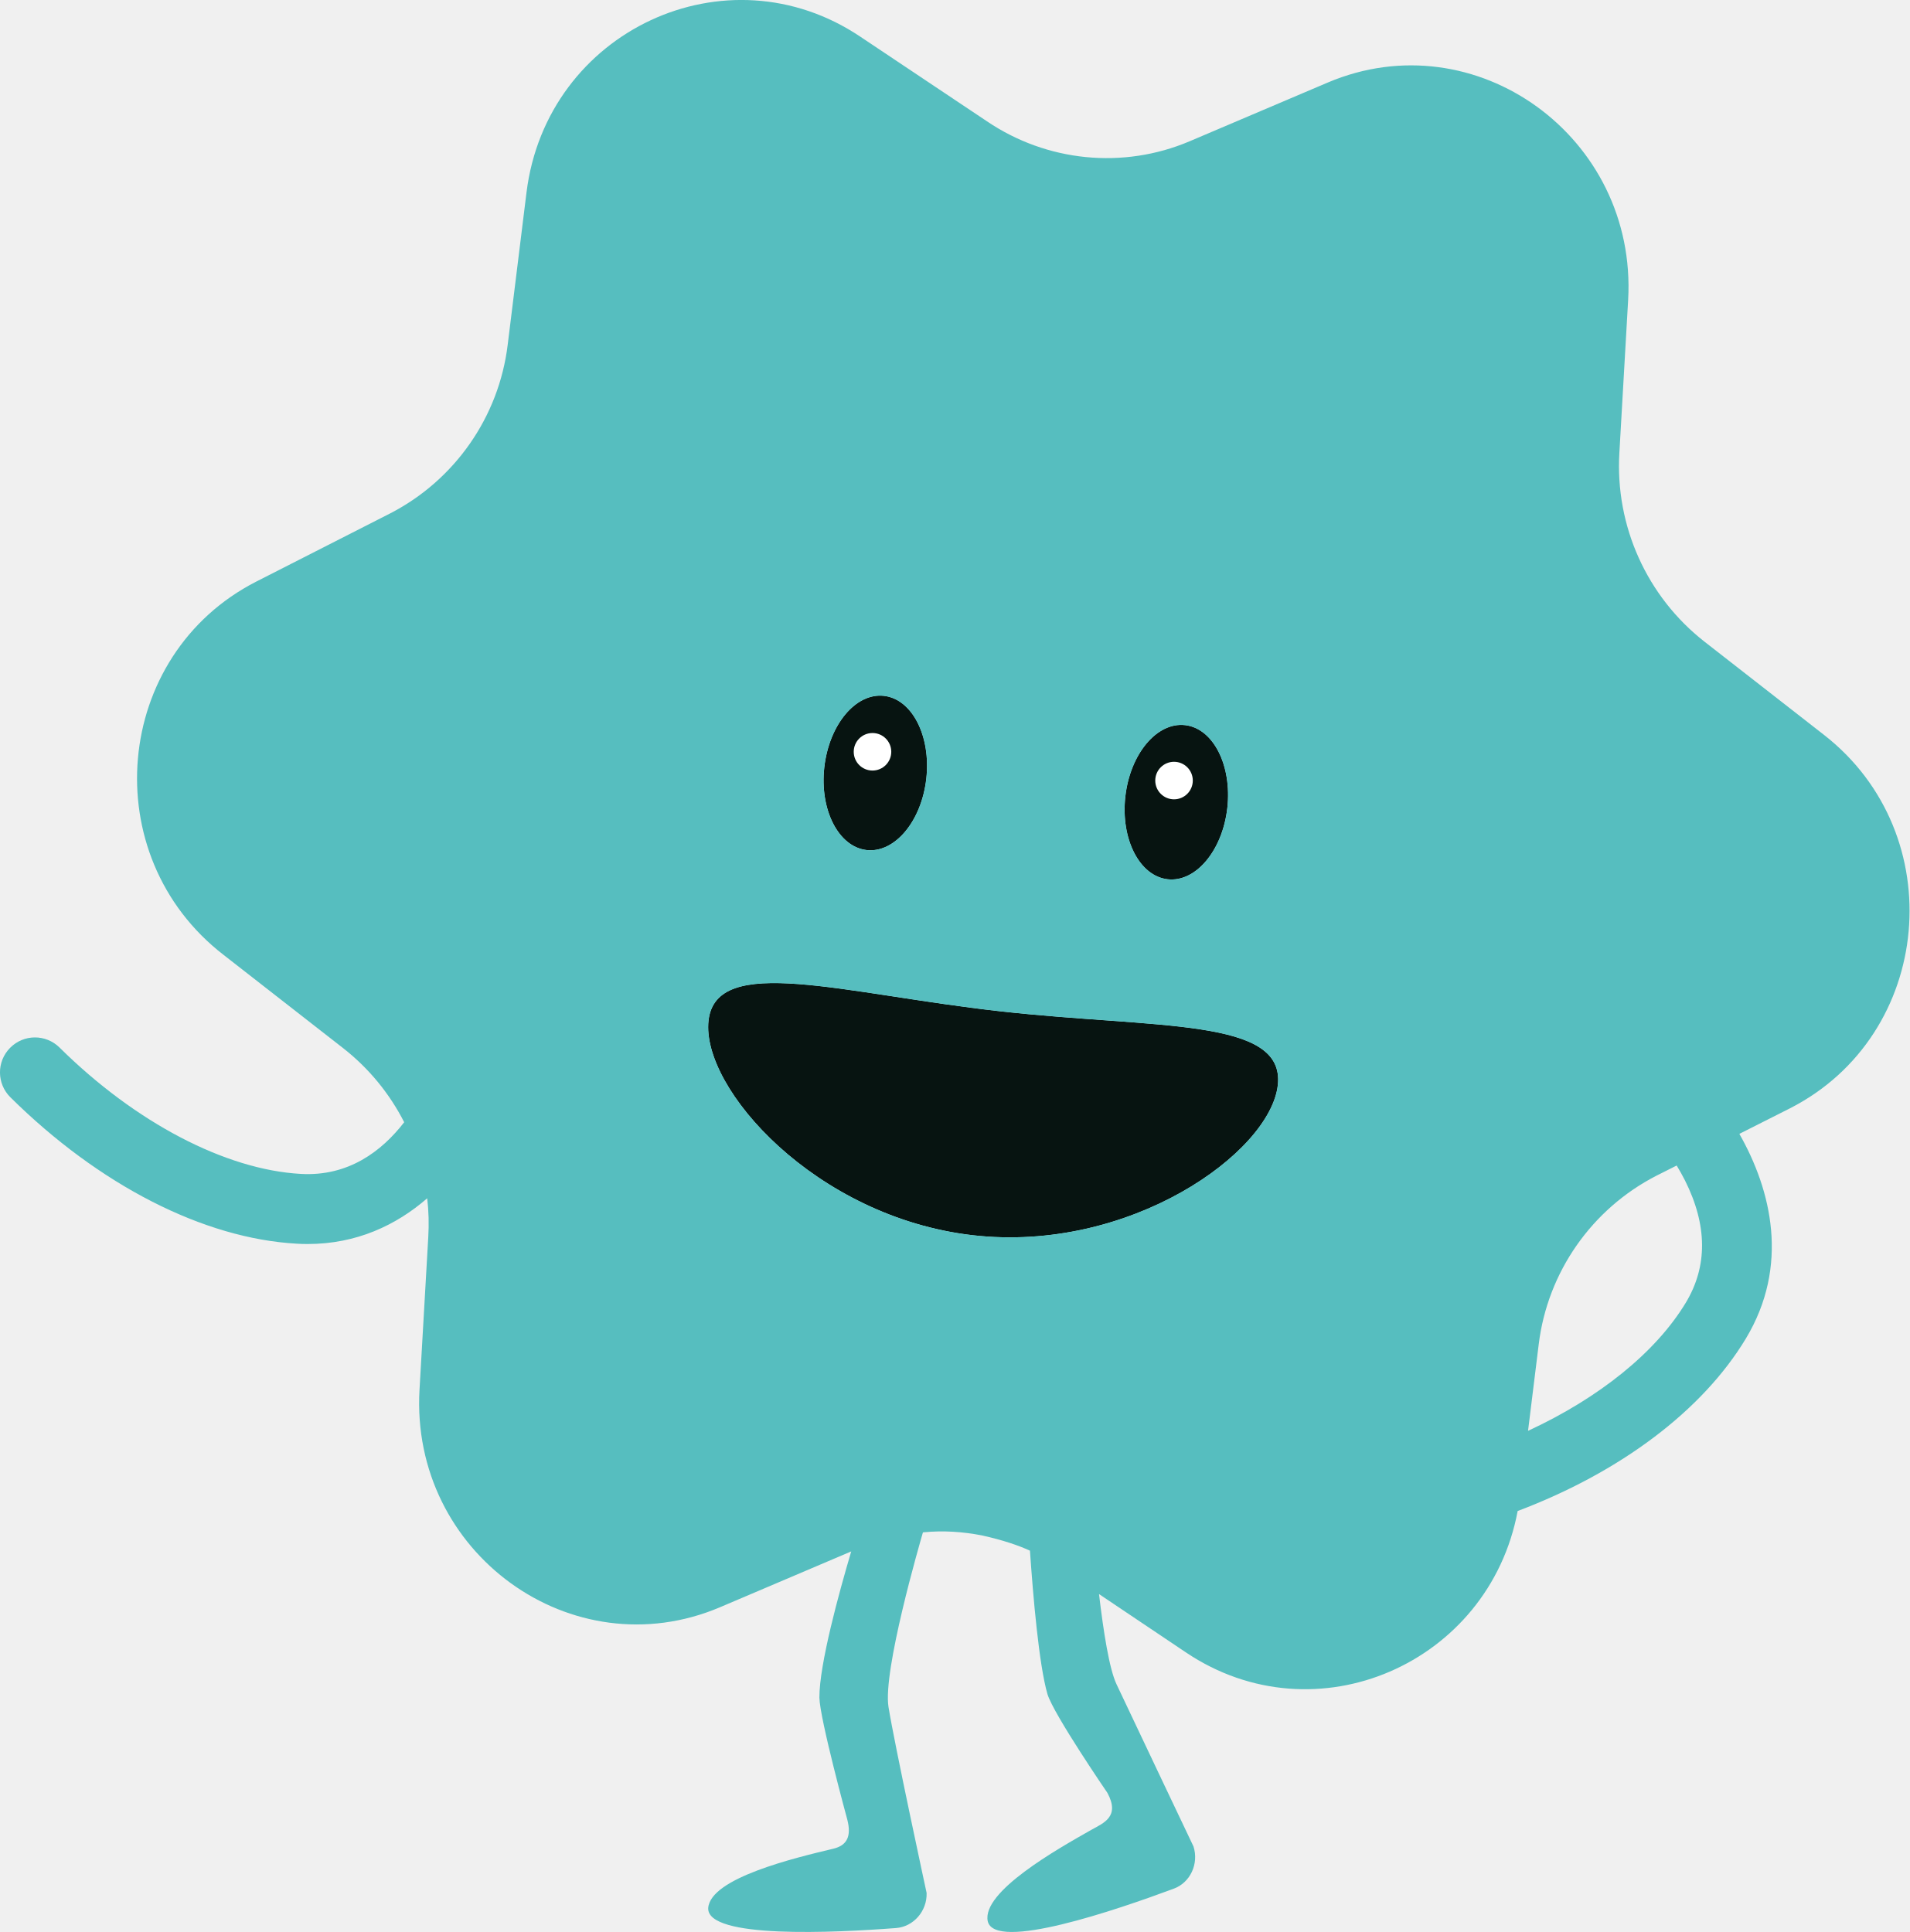
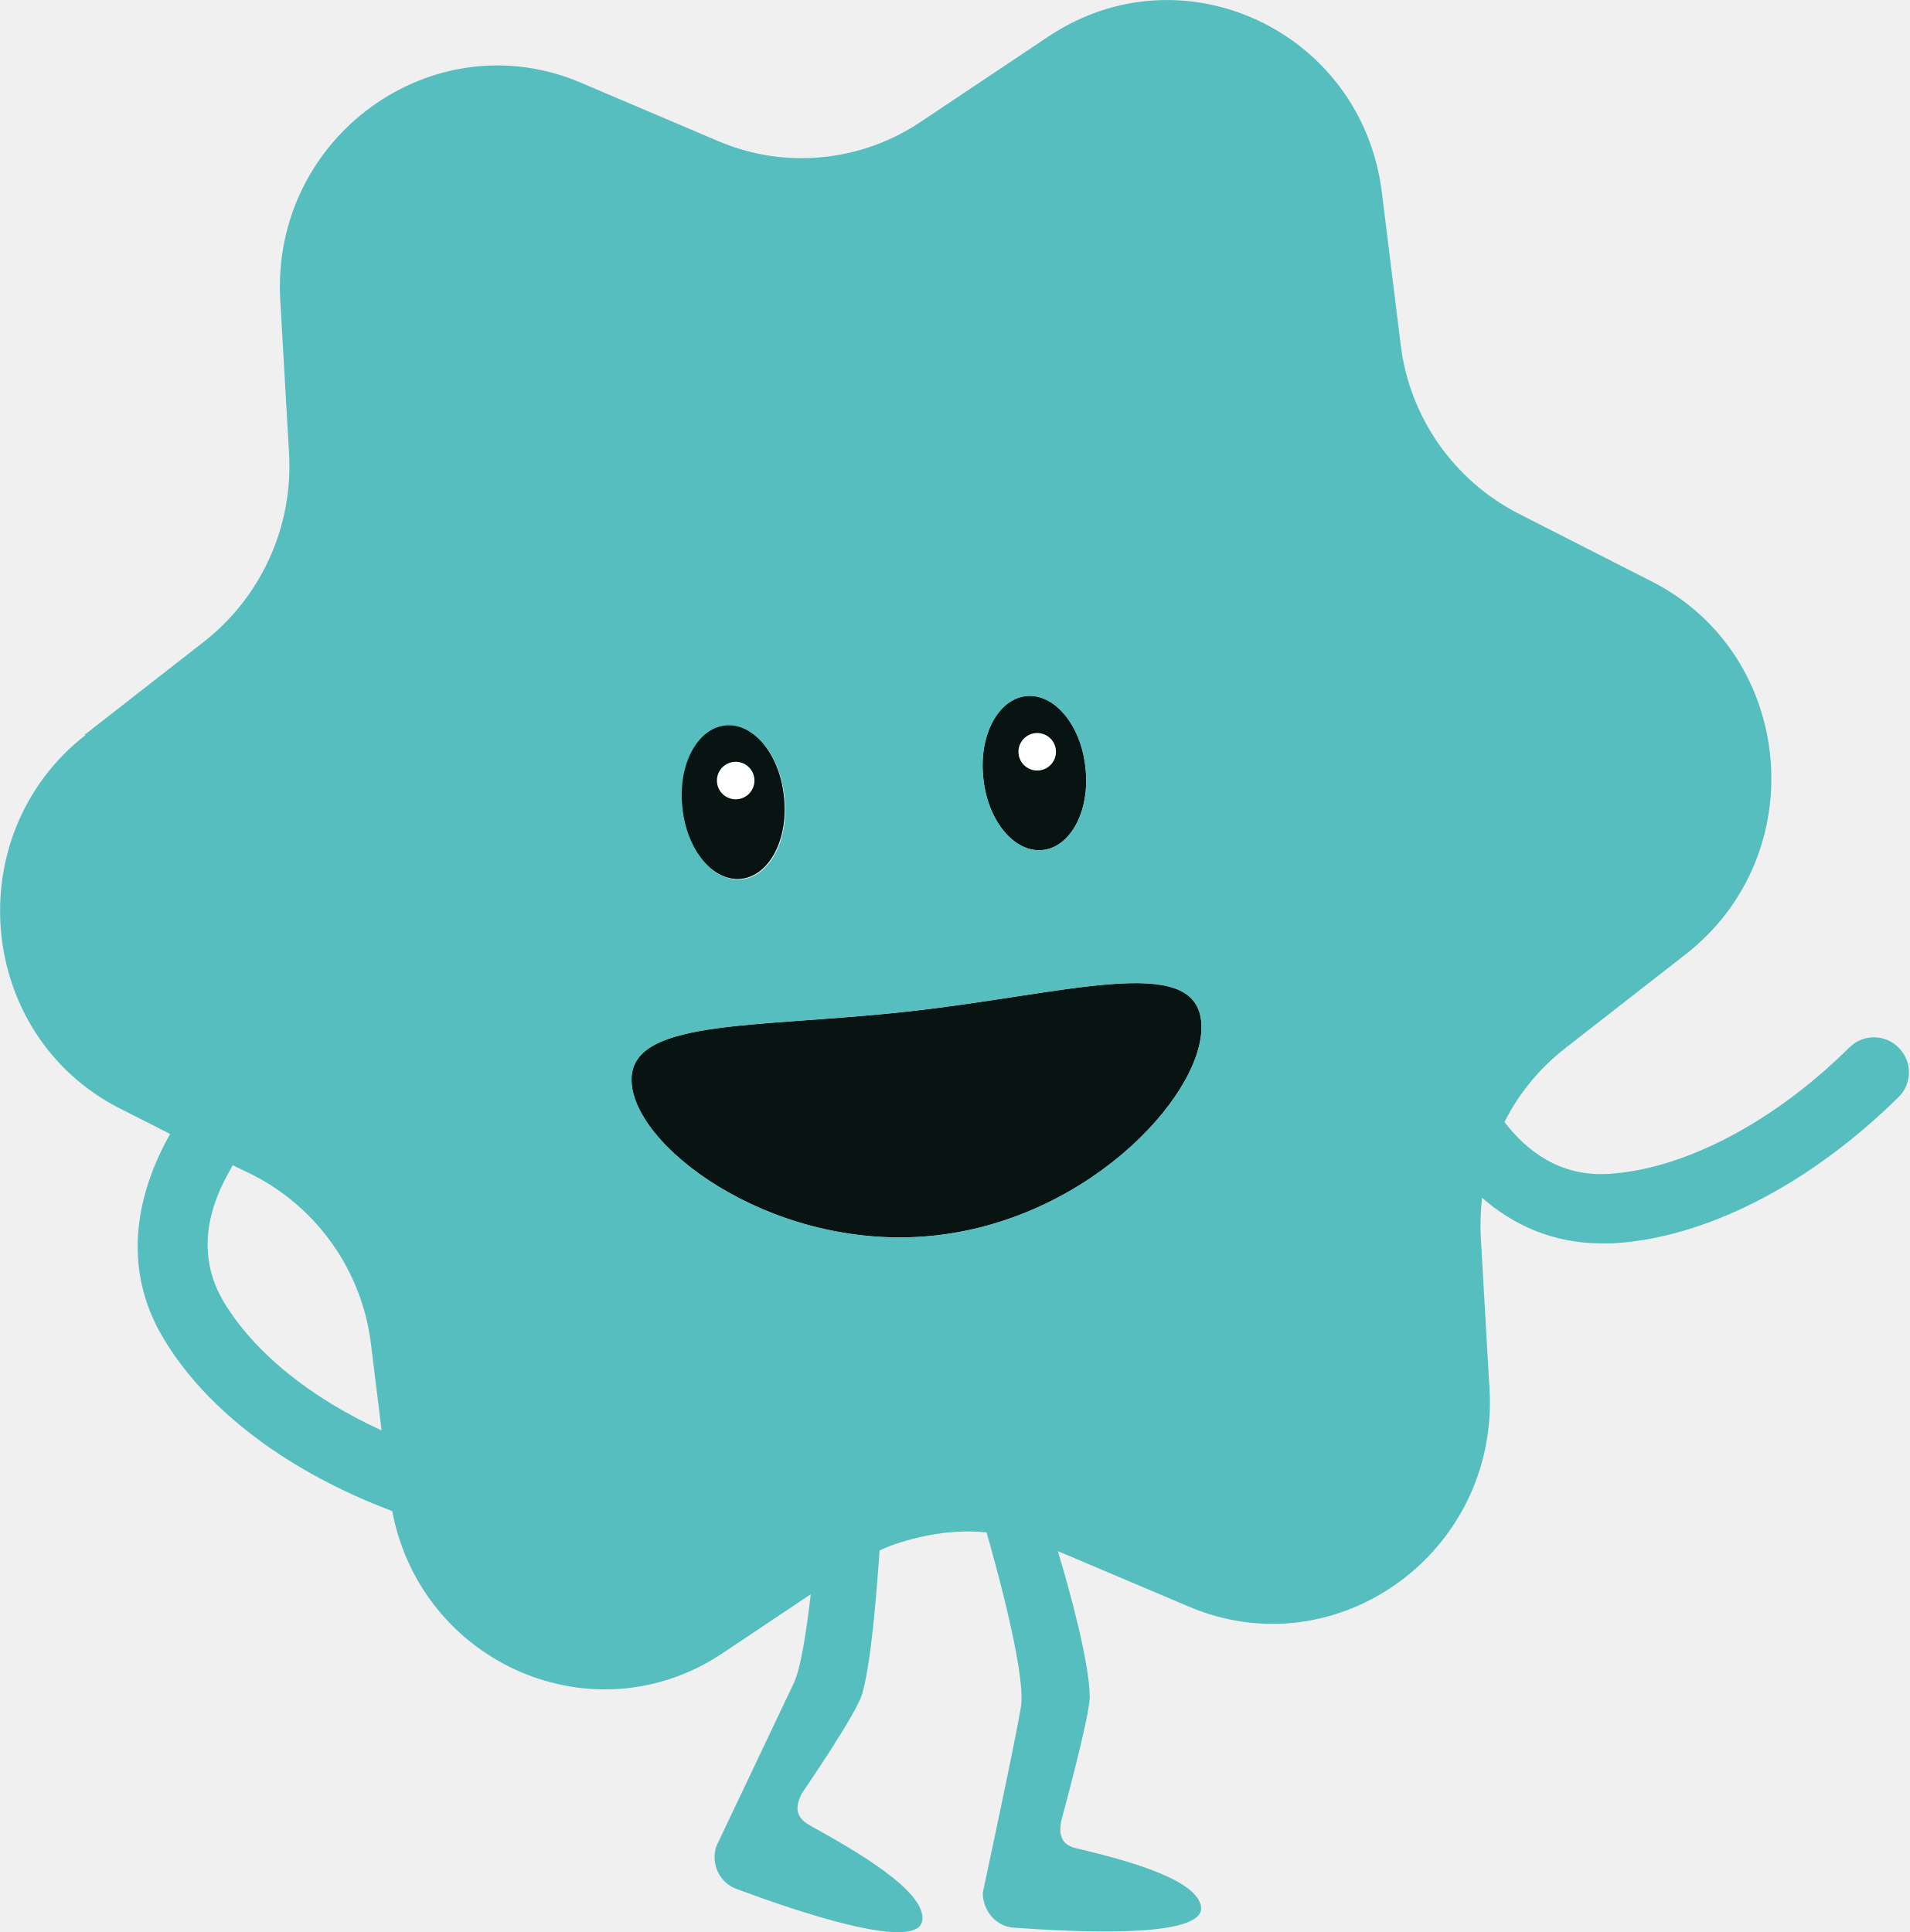
- <svg xmlns="http://www.w3.org/2000/svg" id="Ebene_2" data-name="Ebene 2" viewBox="0 0 305.25 308.9">
+ <svg xmlns="http://www.w3.org/2000/svg" id="Ebene_2" data-name="Ebene 2" version="1.1" viewBox="0 0 305.2 308.9">
  <defs>
    <style>
      .cls-1 {
-         fill: #56bebf;
+         fill: #071411;
      }

      .cls-1, .cls-2, .cls-3 {
        stroke-width: 0px;
      }

      .cls-2 {
-         fill: #071411;
+         fill: #56bebf;
      }

      .cls-3 {
        fill: #fff;
      }
    </style>
  </defs>
-   <g id="Ebene_1-2" data-name="Ebene 1">
+   <g id="Ebene_1-2" data-name="Ebene 1-2">
    <g>
-       <path class="cls-1" d="M148.07,124.5c-.77,6.81-5.04,11.91-9.54,11.41-4.5-.51-7.53-6.44-6.76-13.24.77-6.81,5.03-11.92,9.53-11.41,4.51.51,7.53,6.44,6.77,13.24Z" />
-       <path class="cls-1" d="M196.19,129.18c-.77,6.8-5.04,11.91-9.54,11.4s-7.53-6.43-6.76-13.24c.77-6.8,5.04-11.91,9.54-11.4,4.5.5,7.52,6.43,6.76,13.24Z" />
-       <path class="cls-1" d="M204.26,173.49c-1.2,10.8-23.7,26.9-48.8,24-25.1-2.9-43.4-23.5-42.2-34.3,1.2-10.8,21.5-4.3,46.6-1.5,25.1,2.8,45.6,1,44.4,11.8Z" />
+       <path class="cls-2" d="M157.2,124.5c-.8-6.8,2.3-12.7,6.8-13.2,4.5-.5,8.8,4.6,9.5,11.4.8,6.8-2.3,12.7-6.8,13.2-4.5.5-8.8-4.6-9.5-11.4h0Z" />
+       <path class="cls-2" d="M115.8,115.9c4.5-.5,8.8,4.6,9.5,11.4.8,6.8-2.3,12.7-6.8,13.2s-8.8-4.6-9.5-11.4c-.8-6.8,2.3-12.7,6.8-13.2Z" />
+       <path class="cls-2" d="M101,173.5c-1.2-10.8,19.3-9,44.4-11.8,25.1-2.8,45.4-9.3,46.6,1.5,1.2,10.8-17.1,31.4-42.2,34.3s-47.6-13.2-48.8-24h0Z" />
      <g>
        <g>
-           <path class="cls-2" d="M196.19,129.18c-.77,6.8-5.04,11.91-9.54,11.4s-7.53-6.43-6.76-13.24c.77-6.8,5.04-11.91,9.54-11.4,4.5.5,7.52,6.43,6.76,13.24Z" />
-           <circle class="cls-3" cx="187.67" cy="124.8" r="3" />
+           <path class="cls-1" d="M115.8,115.9c4.5-.5,8.8,4.6,9.5,11.4.8,6.8-2.3,12.7-6.8,13.2s-8.8-4.6-9.5-11.4c-.8-6.8,2.3-12.7,6.8-13.2Z" />
+           <circle class="cls-3" cx="117.6" cy="124.8" r="3" />
        </g>
        <g>
-           <path class="cls-2" d="M148.07,124.5c-.77,6.81-5.04,11.91-9.54,11.41-4.5-.51-7.53-6.44-6.76-13.24.77-6.81,5.03-11.92,9.53-11.41,4.51.51,7.53,6.44,6.77,13.24Z" />
-           <circle class="cls-3" cx="139.47" cy="120.2" r="3" />
+           <path class="cls-1" d="M157.2,124.5c-.8-6.8,2.3-12.7,6.8-13.2,4.5-.5,8.8,4.6,9.5,11.4.8,6.8-2.3,12.7-6.8,13.2-4.5.5-8.8-4.6-9.5-11.4h0Z" />
+           <circle class="cls-3" cx="165.8" cy="120.2" r="3" />
        </g>
-         <path class="cls-2" d="M204.26,173.49c-1.2,10.8-23.7,26.9-48.8,24-25.1-2.9-43.4-23.5-42.2-34.3,1.2-10.8,21.5-4.3,46.6-1.5,25.1,2.8,45.6,1,44.4,11.8Z" />
+         <path class="cls-1" d="M101,173.5c-1.2-10.8,19.3-9,44.4-11.8,25.1-2.8,45.4-9.3,46.6,1.5,1.2,10.8-17.1,31.4-42.2,34.3s-47.6-13.2-48.8-24h0Z" />
      </g>
    </g>
-     <path class="cls-1" d="M291.56,117.49l-19.1-14.9c-9.2-7.2-14.3-18.5-13.6-30.2l1.4-24.4c1.5-26.1-24.4-44.8-48-34.8l-22.1,9.4c-10.6,4.5-22.8,3.3-32.4-3.2l-20.2-13.5c-21.4-14.4-50.2-1-53.4,24.9l-3,24.3c-1.4,11.6-8.5,21.7-18.8,27l-21.4,10.9c-22.9,11.7-25.8,43.8-5.2,59.7l19.1,14.9c4.13,3.23,7.43,7.29,9.75,11.84-3.58,4.63-8.92,8.7-16.53,8.26-12.05-.67-26.46-8.22-38.56-20.2-2.19-2.17-5.73-2.16-7.9.04-2.18,2.19-2.16,5.73.04,7.91,14.19,14.05,30.88,22.59,45.8,23.41.58.04,1.15.05,1.72.05,7.83,0,14.17-3.02,19.11-7.31.24,2.04.29,4.11.17,6.2l-1.4,24.4c-1.5,26.1,24.4,44.8,48,34.8l21.01-8.94c-1.95,6.58-5.1,18.04-5.09,23.37.07,3.41,4.47,19.54,4.47,19.54.67,2.65-.05,4.11-2.27,4.63-6.16,1.47-19.59,4.67-19.97,9.46-.29,4.99,20.27,3.96,30,3.22,2.81-.2,5.01-2.72,4.91-5.62,0,0-5.12-23.68-6.09-29.72-.94-5.78,4.99-26.15,5.5-27.92.04-.01.09-.01.13-.02,3.1-.3,6.2-.1,9.3.5,3.4.76,5.79,1.58,7.68,2.44.5,7.26,1.43,18.21,2.8,22.95,1.01,3.26,9.59,15.79,9.59,15.79,2.02,3.78-.57,4.78-2.57,5.89-5.51,3.12-17.53,9.9-16.57,14.61,1.1,4.88,20.57-1.79,29.72-5.19,2.65-.96,4.06-3.99,3.17-6.76,0,0-9.7-20.4-12.3-25.93-1.16-2.44-2.1-8.46-2.8-14.42l13.88,9.32c20.76,13.97,48.48,1.78,53.04-22.6,16.42-6.2,29.52-16.05,36.46-27.54,7.05-11.68,4.09-23.78-1.02-32.76l8.12-4.1c22.9-11.7,25.8-43.8,5.4-59.7ZM179.89,127.34c.77-6.8,5.04-11.91,9.54-11.4,4.5.5,7.52,6.43,6.76,13.24-.77,6.8-5.04,11.91-9.54,11.4s-7.53-6.43-6.76-13.24ZM131.77,122.67c.77-6.81,5.03-11.92,9.53-11.41,4.51.51,7.53,6.44,6.77,13.24-.77,6.81-5.04,11.91-9.54,11.41-4.5-.51-7.53-6.44-6.76-13.24ZM204.26,173.49c-1.2,10.8-23.7,26.9-48.8,24-25.1-2.9-43.4-23.5-42.2-34.3,1.2-10.8,21.5-4.3,46.6-1.5,25.1,2.8,45.6,1,44.4,11.8ZM269.48,208.28c-4.8,7.95-13.87,15.24-25.22,20.49l1.7-13.78c1.4-11.6,8.5-21.7,18.8-27l3.26-1.64c.46.76.91,1.56,1.33,2.39,3.59,7.16,3.63,13.73.13,19.54Z" />
+     <path class="cls-2" d="M13.7,117.5c-20.4,15.9-17.5,48,5.4,59.7l8.1,4.1c-5.1,9-8.1,21.1-1,32.8,6.9,11.5,20,21.3,36.5,27.5,4.6,24.4,32.3,36.6,53,22.6l13.9-9.3c-.7,6-1.6,12-2.8,14.4-2.6,5.5-12.3,25.9-12.3,25.9-.9,2.8.5,5.8,3.2,6.8,9.1,3.4,28.6,10.1,29.7,5.2,1-4.7-11.1-11.5-16.6-14.6-2-1.1-4.6-2.1-2.6-5.9,0,0,8.6-12.5,9.6-15.8,1.4-4.7,2.3-15.7,2.8-23,1.9-.9,4.3-1.7,7.7-2.4,3.1-.6,6.2-.8,9.3-.5,0,0,0,0,.1,0,.5,1.8,6.4,22.1,5.5,27.9-1,6-6.1,29.7-6.1,29.7,0,2.9,2.1,5.4,4.9,5.6,9.7.7,30.3,1.8,30-3.2-.4-4.8-13.8-8-20-9.5-2.2-.5-2.9-2-2.3-4.6,0,0,4.4-16.1,4.5-19.5,0-5.3-3.1-16.8-5.1-23.4l21,8.9c23.6,10,49.5-8.7,48-34.8l-1.4-24.4c-.1-2.1,0-4.2.2-6.2,4.9,4.3,11.3,7.3,19.1,7.3s1.1,0,1.7,0c14.9-.8,31.6-9.4,45.8-23.4,2.2-2.2,2.2-5.7,0-7.9-2.2-2.2-5.7-2.2-7.9,0-12.1,12-26.5,19.5-38.6,20.2-7.6.4-12.9-3.6-16.5-8.3,2.3-4.6,5.6-8.6,9.7-11.8l19.1-14.9c20.6-15.9,17.7-48-5.2-59.7l-21.4-10.9c-10.3-5.3-17.4-15.4-18.8-27l-3-24.3c-3.2-25.9-32-39.3-53.4-24.9l-20.2,13.5c-9.6,6.5-21.8,7.7-32.4,3.2l-22.1-9.4c-23.6-10-49.5,8.7-48,34.8l1.4,24.4c.7,11.7-4.4,23-13.6,30.2l-19.1,14.9h0ZM118.6,140.6c-4.5.5-8.8-4.6-9.5-11.4-.8-6.8,2.3-12.7,6.8-13.2,4.5-.5,8.8,4.6,9.5,11.4.8,6.8-2.3,12.7-6.8,13.2ZM173.5,122.7c.8,6.8-2.3,12.7-6.8,13.2-4.5.5-8.8-4.6-9.5-11.4-.8-6.8,2.3-12.7,6.8-13.2,4.5-.5,8.8,4.6,9.5,11.4h0ZM101,173.5c-1.2-10.8,19.3-9,44.4-11.8,25.1-2.8,45.4-9.3,46.6,1.5,1.2,10.8-17.1,31.4-42.2,34.3s-47.6-13.2-48.8-24h0ZM35.9,188.7c.4-.8.9-1.6,1.3-2.4l3.3,1.6c10.3,5.3,17.4,15.4,18.8,27l1.7,13.8c-11.4-5.2-20.4-12.5-25.2-20.5-3.5-5.8-3.5-12.4.1-19.5Z" />
  </g>
</svg>
